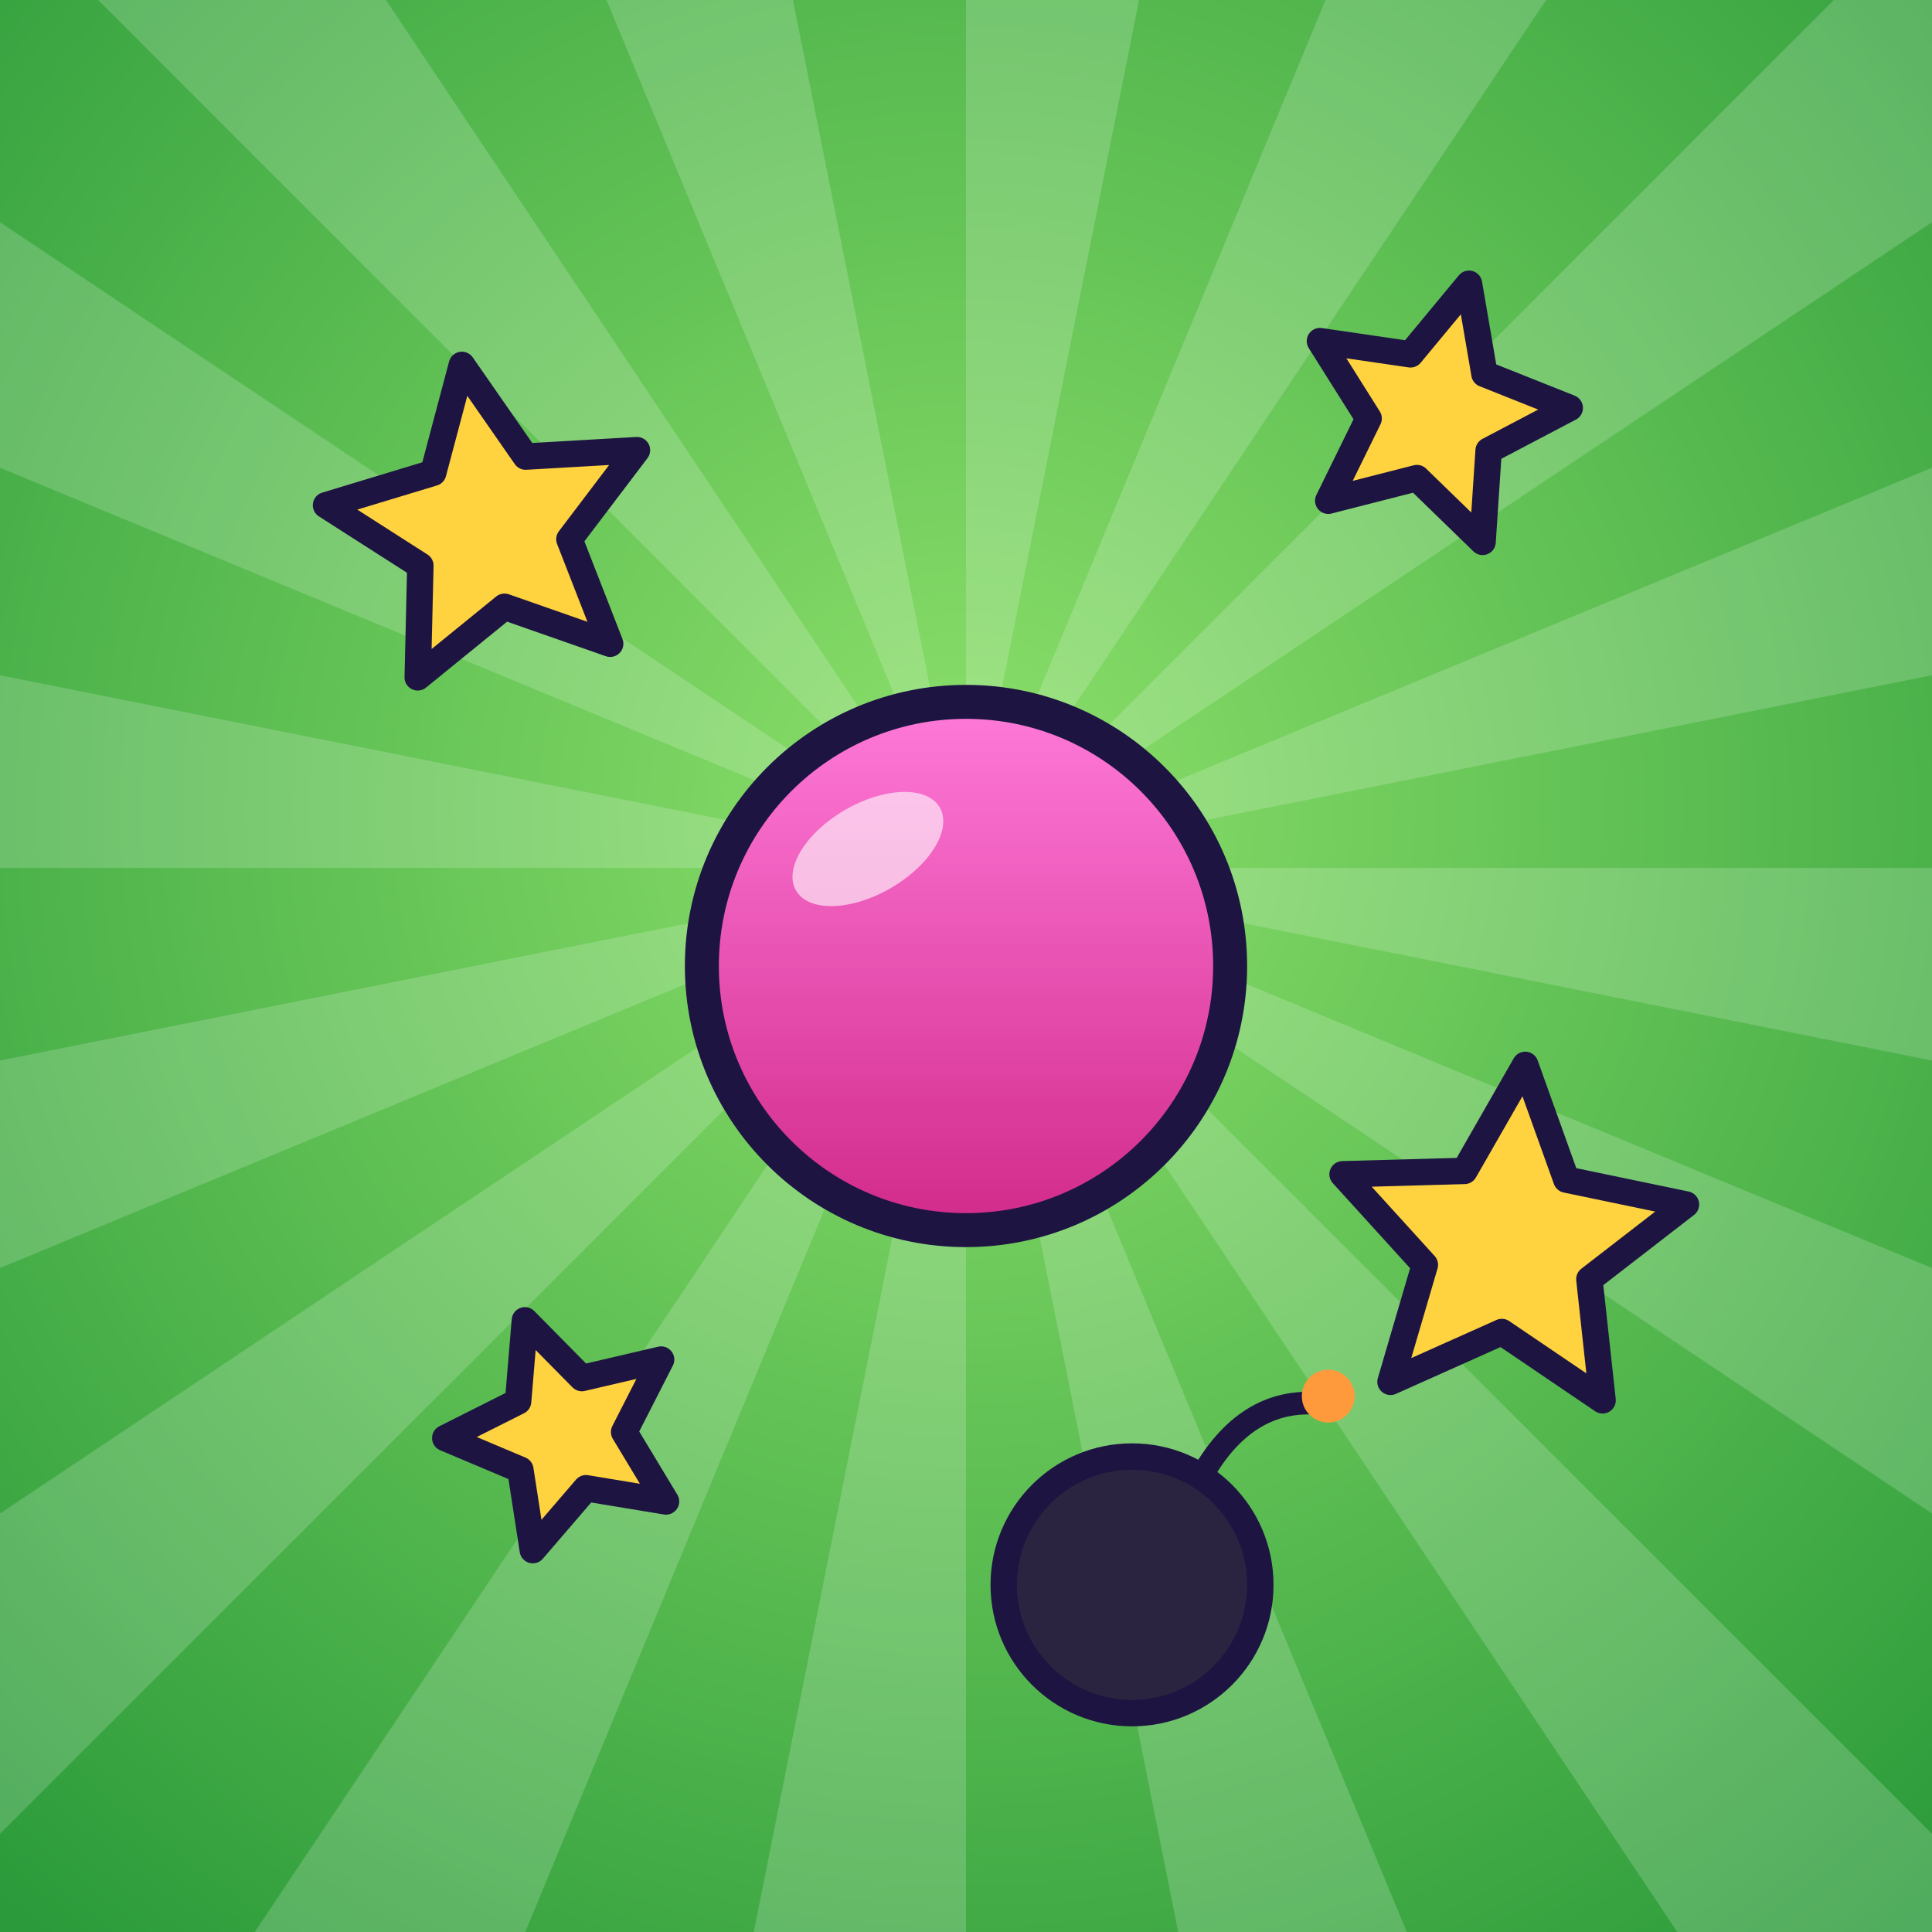
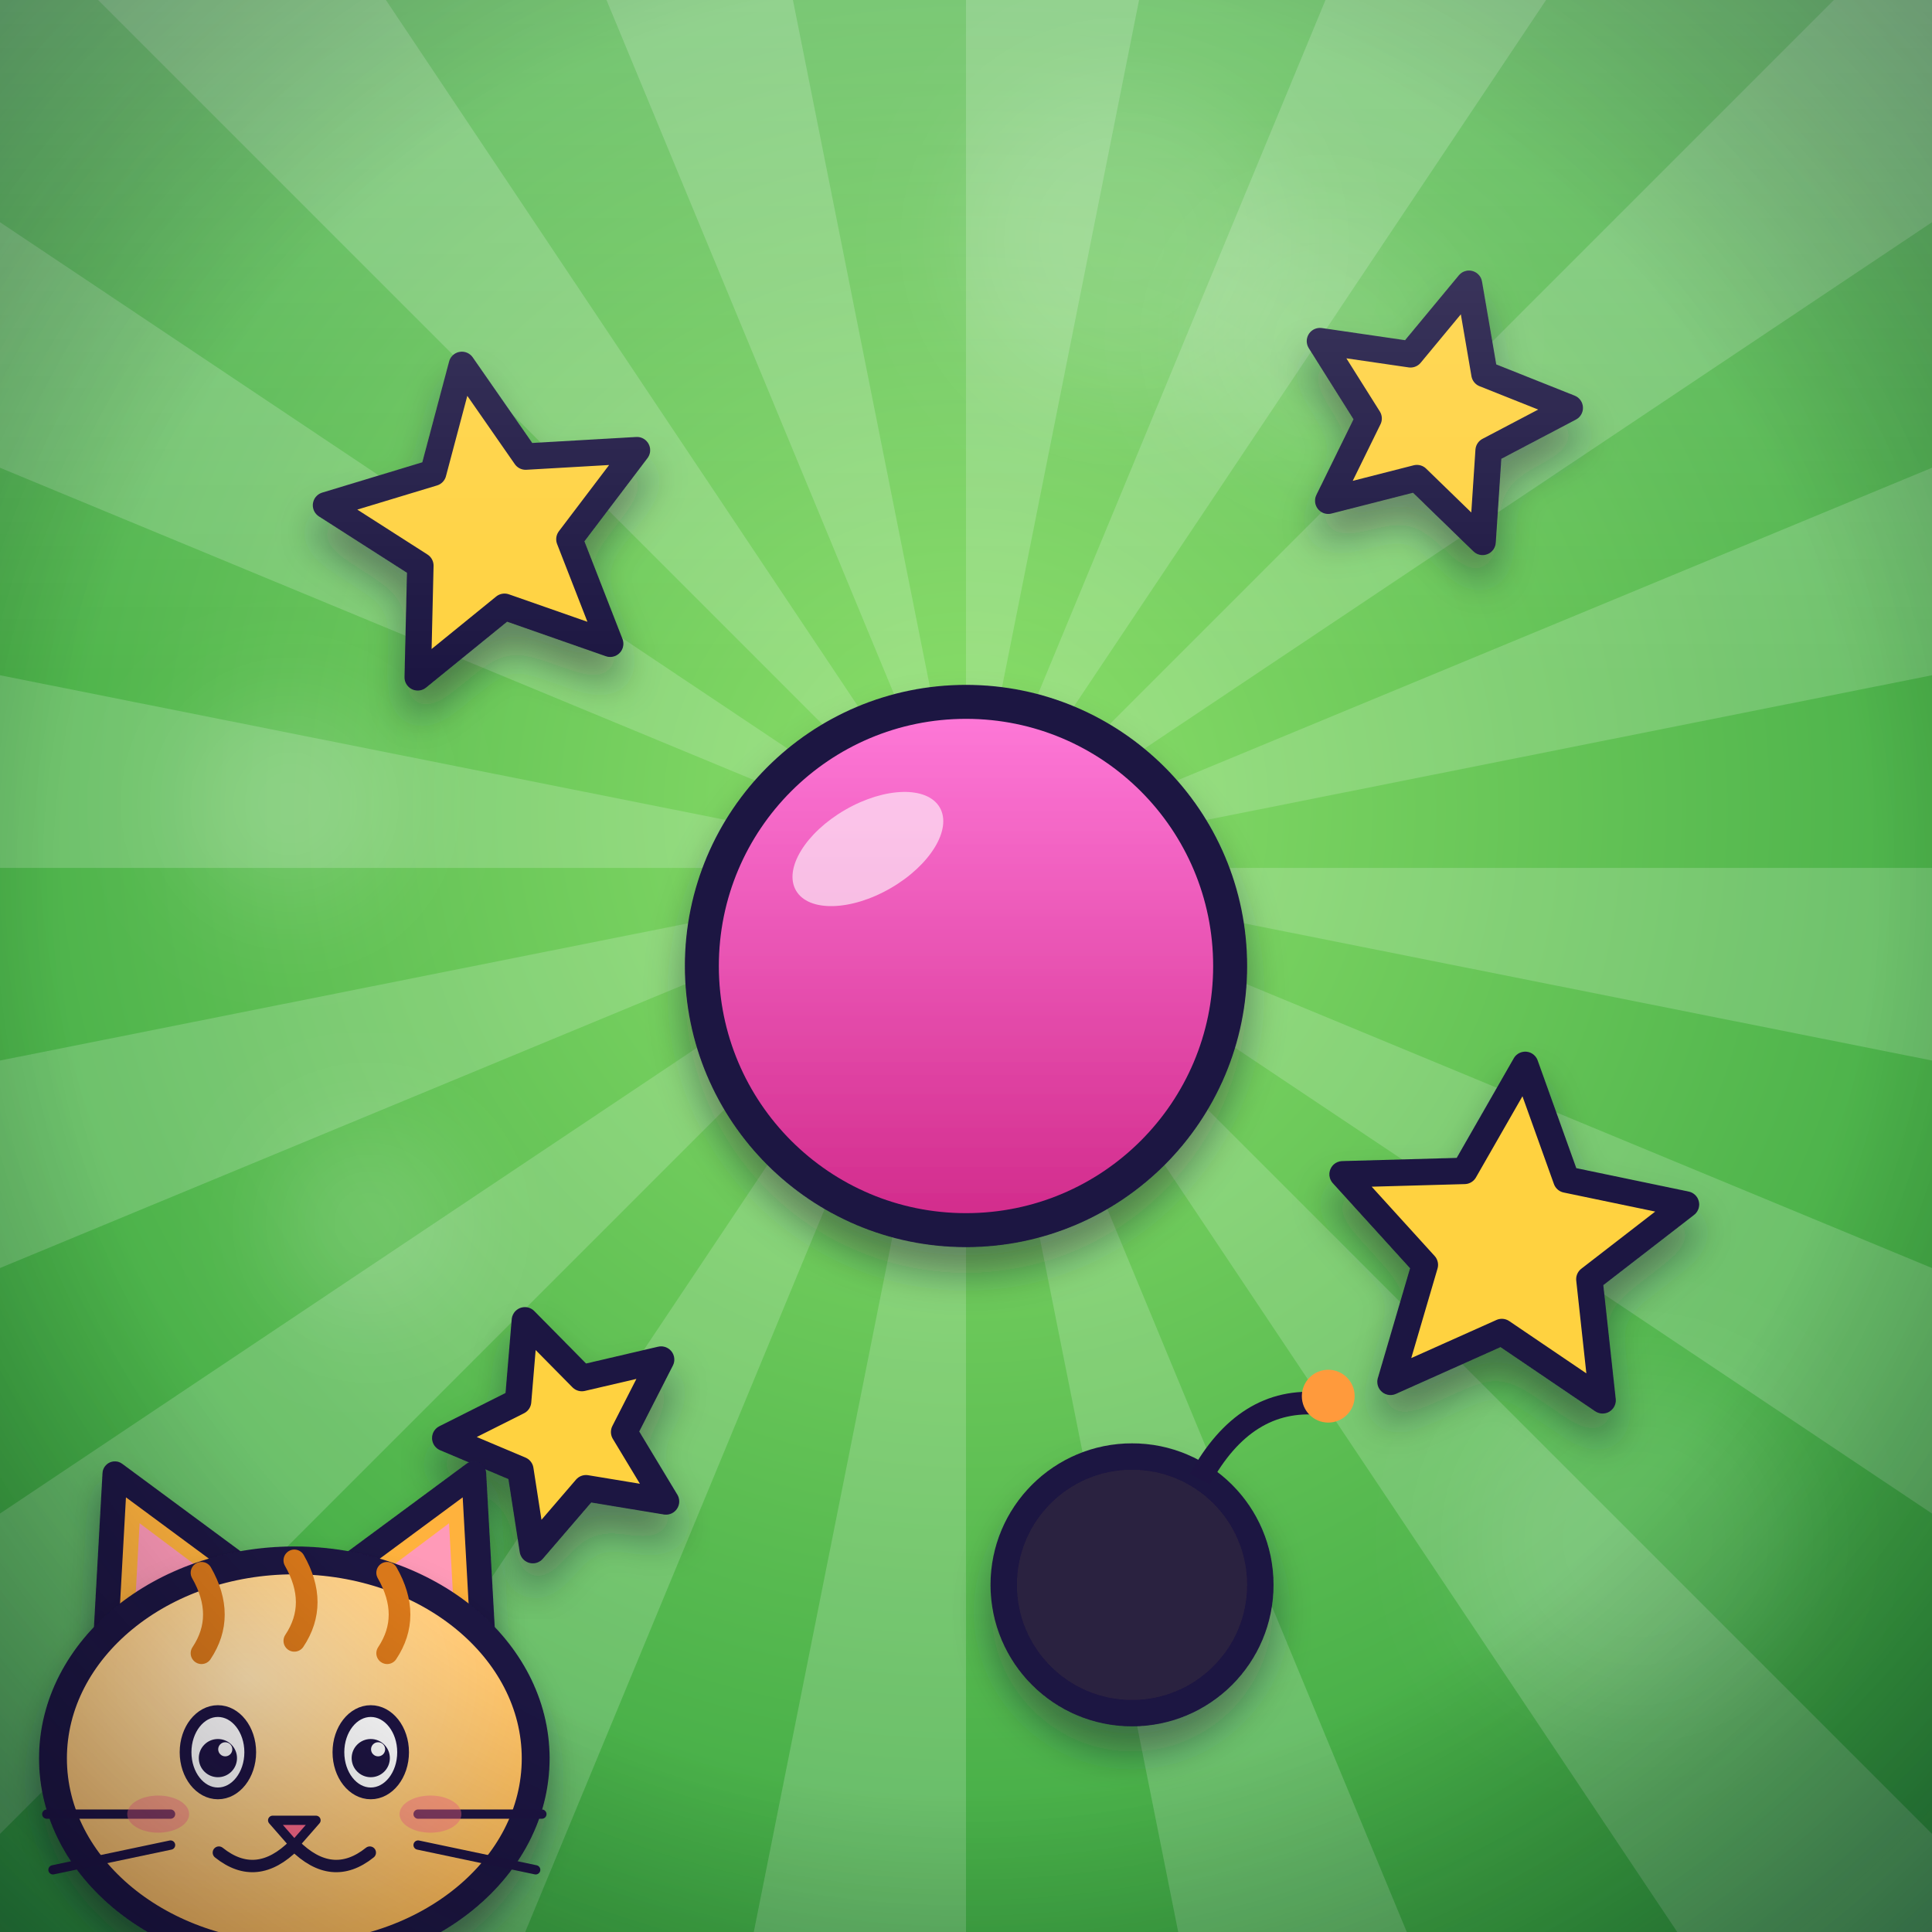
<svg xmlns="http://www.w3.org/2000/svg" viewBox="0 0 512 512" width="512" height="512">
  <defs>
+     <filter id="ds" x="-20%" y="-20%" width="140%" height="150%">
+       <feDropShadow dx="0" dy="7" stdDeviation="5" flood-color="#140c33" flood-opacity=".38" />
+     </filter>
+     <filter id="bk" x="-50%" y="-50%" width="200%" height="200%">
+       <feGaussianBlur stdDeviation="14" />
+     </filter>
+     <radialGradient id="vig" cx=".5" cy=".46" r=".75">
+       <stop offset=".62" stop-color="#000" stop-opacity="0" />
+       <stop offset="1" stop-color="#0a0620" stop-opacity=".42" />
+     </radialGradient>
+     <linearGradient id="gl" x1="0" y1="0" x2="0" y2="1">
+       <stop offset="0" stop-color="#fff" stop-opacity=".22" />
+       <stop offset=".35" stop-color="#fff" stop-opacity="0" />
+     </linearGradient>
    <radialGradient id="g1" cx="0.5" cy="0.42" r="0.75">
      <stop offset="0" stop-color="#8de06a" />
      <stop offset="1" stop-color="#2a9a3a" />
    </radialGradient>
    <linearGradient id="g2" x1="0" y1="0" x2="0" y2="1">
      <stop offset="0" stop-color="#ff7ad9" />
      <stop offset="1" stop-color="#d12a8a" />
    </linearGradient>
+     <radialGradient id="g3" cx="0.4" cy="0.3" r="0.9">
+       <stop offset="0" stop-color="#ffe2b0" />
+       <stop offset="1" stop-color="#ffb23e" />
+     </radialGradient>
  </defs>
  <rect width="512" height="512" fill="url(#g1)" />
  <path d="M256 230L956 230L943 367ZM256 230L903 498L838 619ZM256 230L751 725L645 812ZM256 230L524 877L393 917ZM256 230L256 930L119 917ZM256 230L-12 877L-133 812ZM256 230L-239 725L-326 619ZM256 230L-391 498L-431 367ZM256 230L-444 230L-431 93ZM256 230L-391 -38L-326 -159ZM256 230L-239 -265L-133 -352ZM256 230L-12 -417L119 -457ZM256 230L256 -470L393 -457ZM256 230L524 -417L645 -352ZM256 230L751 -265L838 -159ZM256 230L903 -38L943 93Z" fill="#ffffff" opacity="0.18" />
-   <path d="M122.4,96.7L139.3,121.0L168.8,119.3L150.9,142.9L161.7,170.6L133.7,160.8L110.7,179.5L111.4,149.9L86.4,133.9L114.8,125.3Z" fill="#ffd23f" stroke="#1d1442" stroke-width="7" stroke-linejoin="round" stroke-linecap="round" />
-   <path d="M389.3,75.2L393.4,99.1L416.0,108.1L394.5,119.4L392.9,143.6L375.5,126.7L352.0,132.7L362.7,110.9L349.8,90.4L373.8,93.9Z" fill="#ffd23f" stroke="#1d1442" stroke-width="7" stroke-linejoin="round" stroke-linecap="round" />
-   <path d="M404.2,282.2L415.1,312.6L446.8,319.2L421.2,339.0L424.7,371.1L398.0,353.0L368.5,366.2L377.6,335.2L355.8,311.2L388.1,310.3Z" fill="#ffd23f" stroke="#1d1442" stroke-width="7" stroke-linejoin="round" stroke-linecap="round" />
-   <path d="M139.1,349.9L154.2,365.2L175.2,360.3L165.4,379.5L176.5,397.9L155.3,394.4L141.2,410.8L137.9,389.5L118.0,381.1L137.3,371.4Z" fill="#ffd23f" stroke="#1d1442" stroke-width="7" stroke-linejoin="round" stroke-linecap="round" />
-   <circle cx="256" cy="256" r="70" fill="url(#g2)" stroke="#1d1442" stroke-width="9" stroke-linejoin="round" stroke-linecap="round" />
+   <circle cx="98" cy="324" r="25" fill="#fff" opacity="0.15" filter="url(#bk)" />
+   <circle cx="298" cy="64" r="42" fill="#fff" opacity="0.13" filter="url(#bk)" />
+   <circle cx="265" cy="245" r="36" fill="#fff" opacity="0.16" filter="url(#bk)" />
+   <circle cx="434" cy="408" r="44" fill="#fff" opacity="0.11" filter="url(#bk)" />
+   <circle cx="77" cy="213" r="28" fill="#fff" opacity="0.14" filter="url(#bk)" />
+   <circle cx="351" cy="90" r="33" fill="#fff" opacity="0.11" filter="url(#bk)" />
+   <path d="M122.4,96.7L139.3,121.0L168.8,119.3L150.9,142.9L161.7,170.6L133.7,160.8L110.7,179.5L111.4,149.9L86.4,133.9L114.8,125.3Z" fill="#ffd23f" stroke="#1d1442" stroke-width="7" stroke-linejoin="round" stroke-linecap="round" filter="url(#ds)" />
+   <path d="M389.3,75.2L393.4,99.1L416.0,108.1L394.5,119.4L392.9,143.6L375.5,126.7L352.0,132.7L362.7,110.9L349.8,90.4L373.8,93.9Z" fill="#ffd23f" stroke="#1d1442" stroke-width="7" stroke-linejoin="round" stroke-linecap="round" filter="url(#ds)" />
+   <path d="M404.2,282.2L415.1,312.6L446.8,319.2L421.2,339.0L424.7,371.1L398.0,353.0L368.5,366.2L377.6,335.2L355.8,311.2L388.1,310.3Z" fill="#ffd23f" stroke="#1d1442" stroke-width="7" stroke-linejoin="round" stroke-linecap="round" filter="url(#ds)" />
+   <path d="M139.1,349.9L154.2,365.2L175.2,360.3L165.4,379.5L176.5,397.9L155.3,394.4L141.2,410.8L137.9,389.5L118.0,381.1L137.3,371.4Z" fill="#ffd23f" stroke="#1d1442" stroke-width="7" stroke-linejoin="round" stroke-linecap="round" filter="url(#ds)" />
+   <circle cx="256" cy="256" r="70" fill="url(#g2)" stroke="#1d1442" stroke-width="9" stroke-linejoin="round" stroke-linecap="round" filter="url(#ds)" />
  <ellipse cx="230" cy="225" rx="22" ry="12" fill="#fff" opacity="0.6" transform="rotate(-30 230 225)" />
-   <circle cx="300" cy="420" r="34" fill="#2b2440" stroke="#1d1442" stroke-width="7" stroke-linejoin="round" stroke-linecap="round" />
+   <circle cx="300" cy="420" r="34" fill="#2b2440" stroke="#1d1442" stroke-width="7" stroke-linejoin="round" stroke-linecap="round" filter="url(#ds)" />
  <path d="M318 392 Q330 370 350 372" stroke="#1d1442" stroke-width="6" fill="none" />
  <circle cx="352" cy="370" r="7" fill="#ff9a3c" />
+   <g transform="translate(78 466) scale(0.82)">
+     <path d="M-62 -20 L-58 -92 L-12 -58Z M62 -20 L58 -92 L12 -58Z" fill="#ffb23e" stroke="#1d1442" stroke-width="8" stroke-linejoin="round" stroke-linecap="round" filter="url(#ds)" />
+     <path d="M-52 -40 L-50 -76 L-26 -58Z M52 -40 L50 -76 L26 -58Z" fill="#ff9ab8" />
+     <ellipse cx="0" cy="0" rx="78" ry="64" fill="url(#g3)" stroke="#1d1442" stroke-width="9" stroke-linejoin="round" stroke-linecap="round" filter="url(#ds)" />
+     <path d="M-30 -60 q8 14 0 26 M0 -64 q8 14 0 26 M30 -60 q8 14 0 26" stroke="#d9781a" stroke-width="7" fill="none" stroke-linecap="round" />
+   </g>
+   <ellipse cx="57.746" cy="464.36" rx="8.569" ry="10.906" fill="#fff" stroke="#1d1442" stroke-width="3.116" />
+   <circle cx="57.746" cy="465.918" r="5.063" fill="#1d1442" />
+   <circle cx="59.694" cy="463.581" r="1.87" fill="#fff" />
+   <ellipse cx="98.254" cy="464.36" rx="8.569" ry="10.906" fill="#fff" stroke="#1d1442" stroke-width="3.116" />
+   <circle cx="98.254" cy="465.918" r="5.063" fill="#1d1442" />
+   <circle cx="100.201" cy="463.581" r="1.87" fill="#fff" />
+   <path d="M72.26 482.4 L83.74 482.4 L78 488.96Z" fill="#ff6b8a" stroke="#1d1442" stroke-width="2.46" stroke-linejoin="round" />
+   <path d="M78 488.96 q-10 10 -20 2 M78 488.96 q10 10 20 2" stroke="#1d1442" stroke-width="3.28" fill="none" stroke-linecap="round" />
+   <path d="M45.2 480.76 H12.4 M45.2 488.96 L14.04 495.52 M110.8 480.76 H143.6 M110.8 488.96 L141.96 495.52" stroke="#1d1442" stroke-width="2.46" stroke-linecap="round" />
+   <ellipse cx="41.92" cy="480.76" rx="8.2" ry="4.92" fill="#ff6b8a" opacity=".45" />
+   <ellipse cx="114.08" cy="480.76" rx="8.2" ry="4.92" fill="#ff6b8a" opacity=".45" />
+   <rect width="512" height="512" fill="url(#vig)" />
+   <rect width="512" height="512" fill="url(#gl)" />
</svg>
